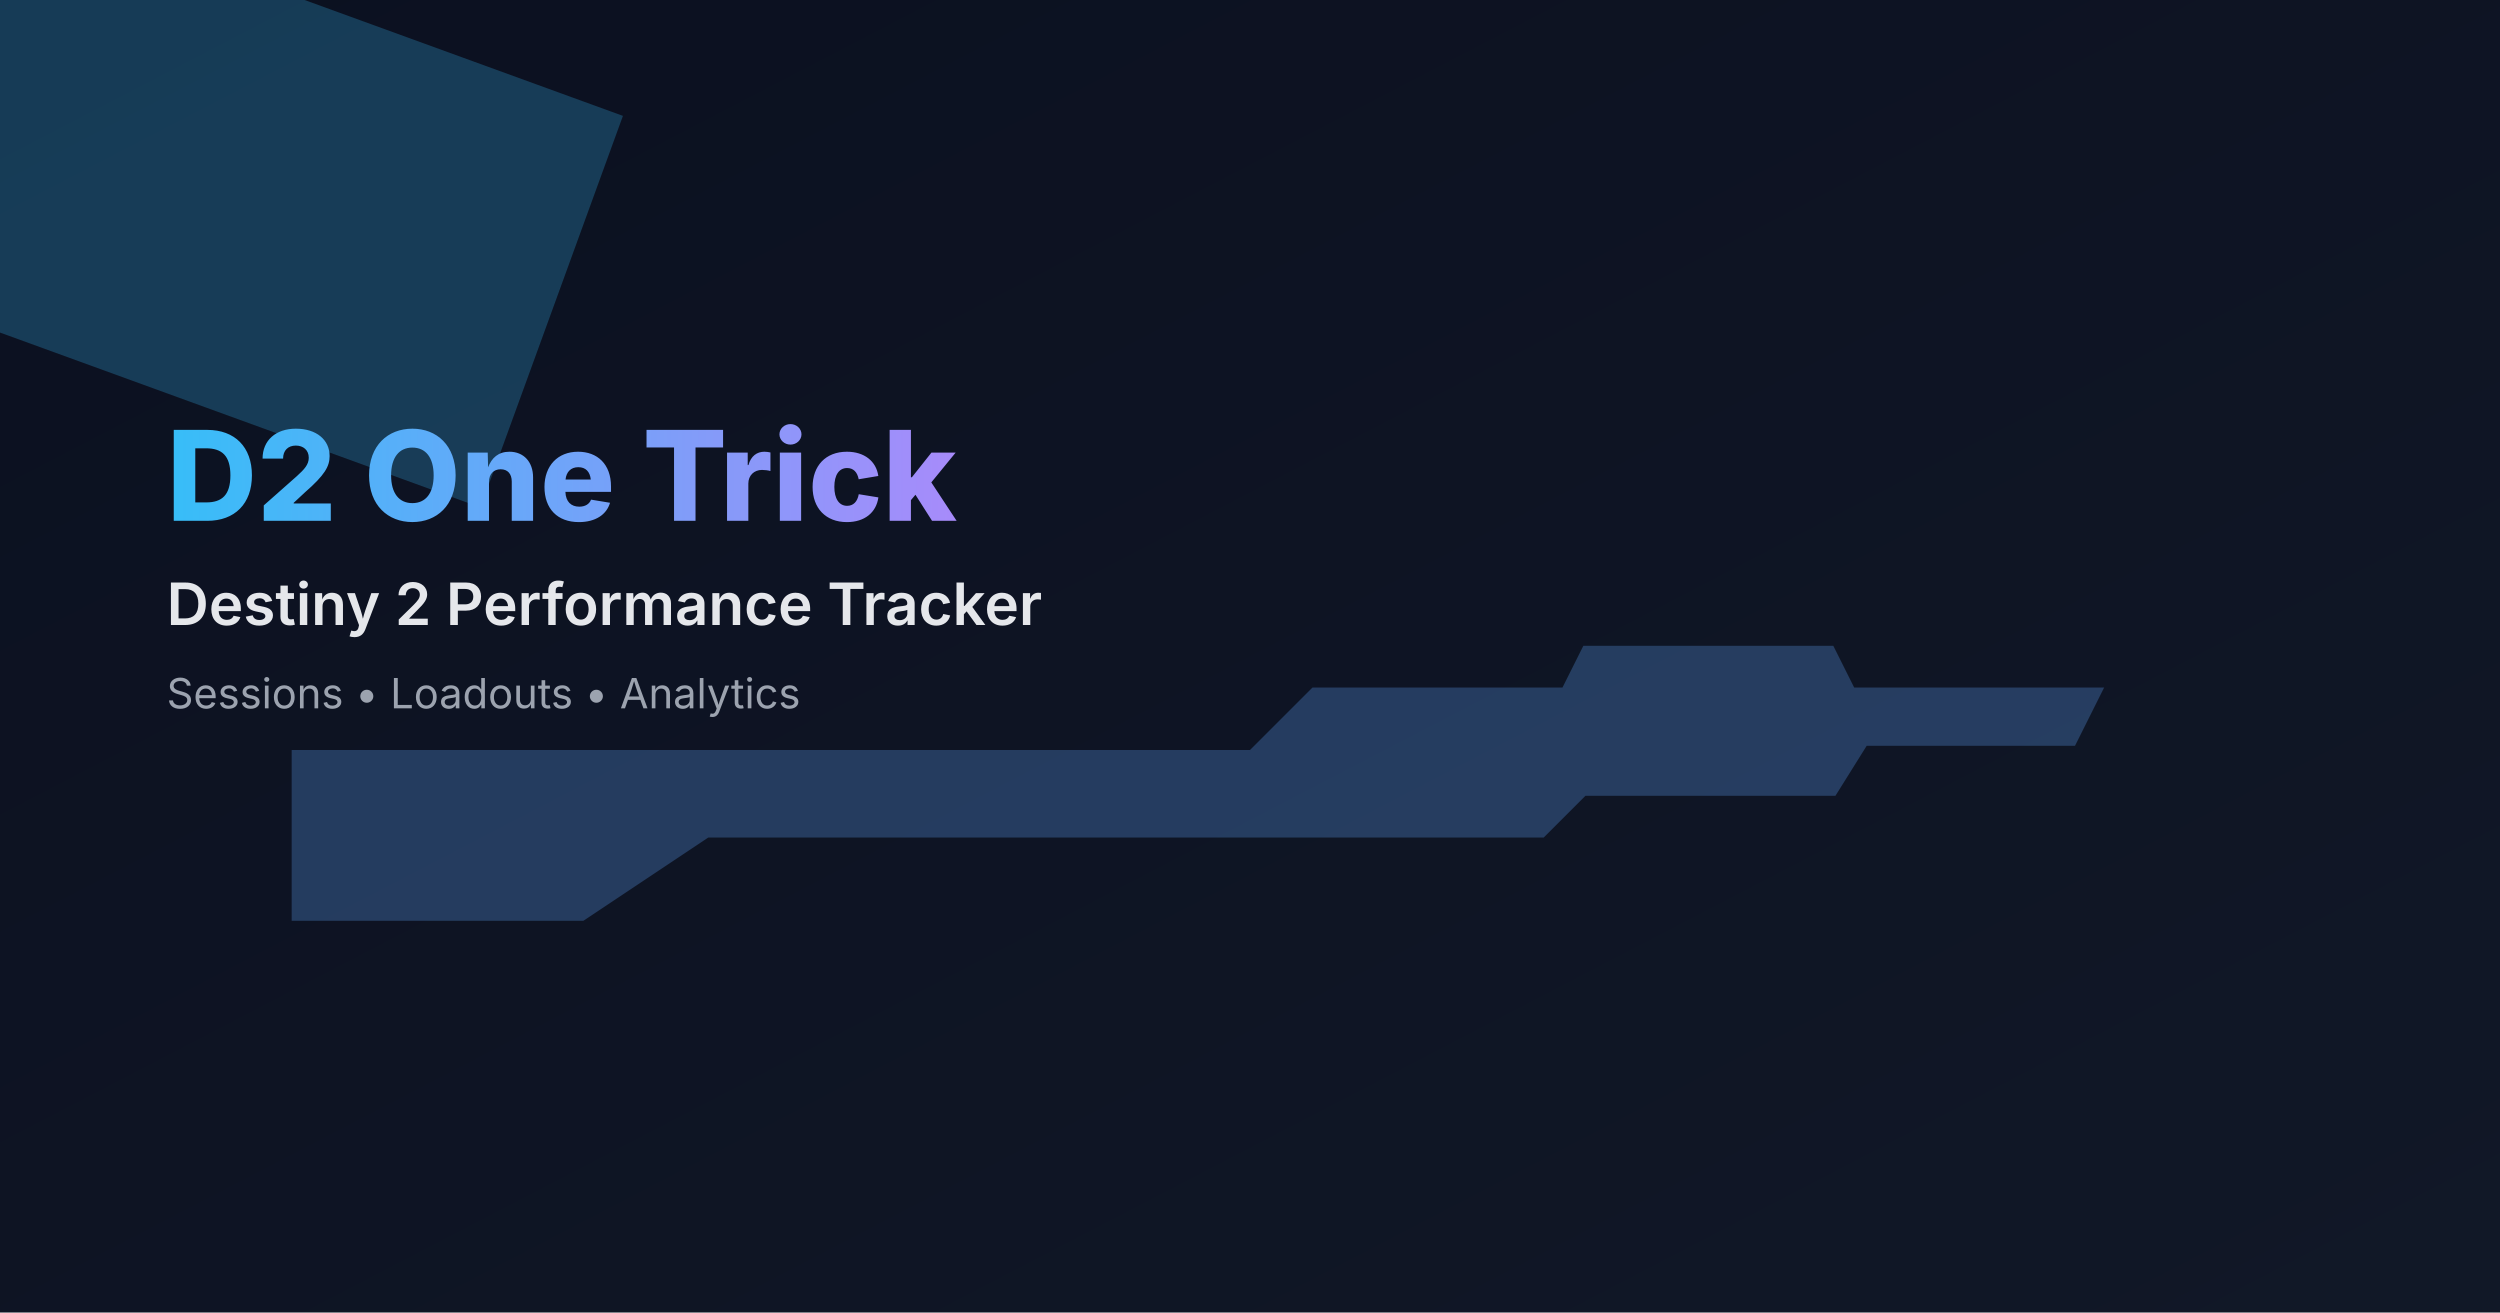
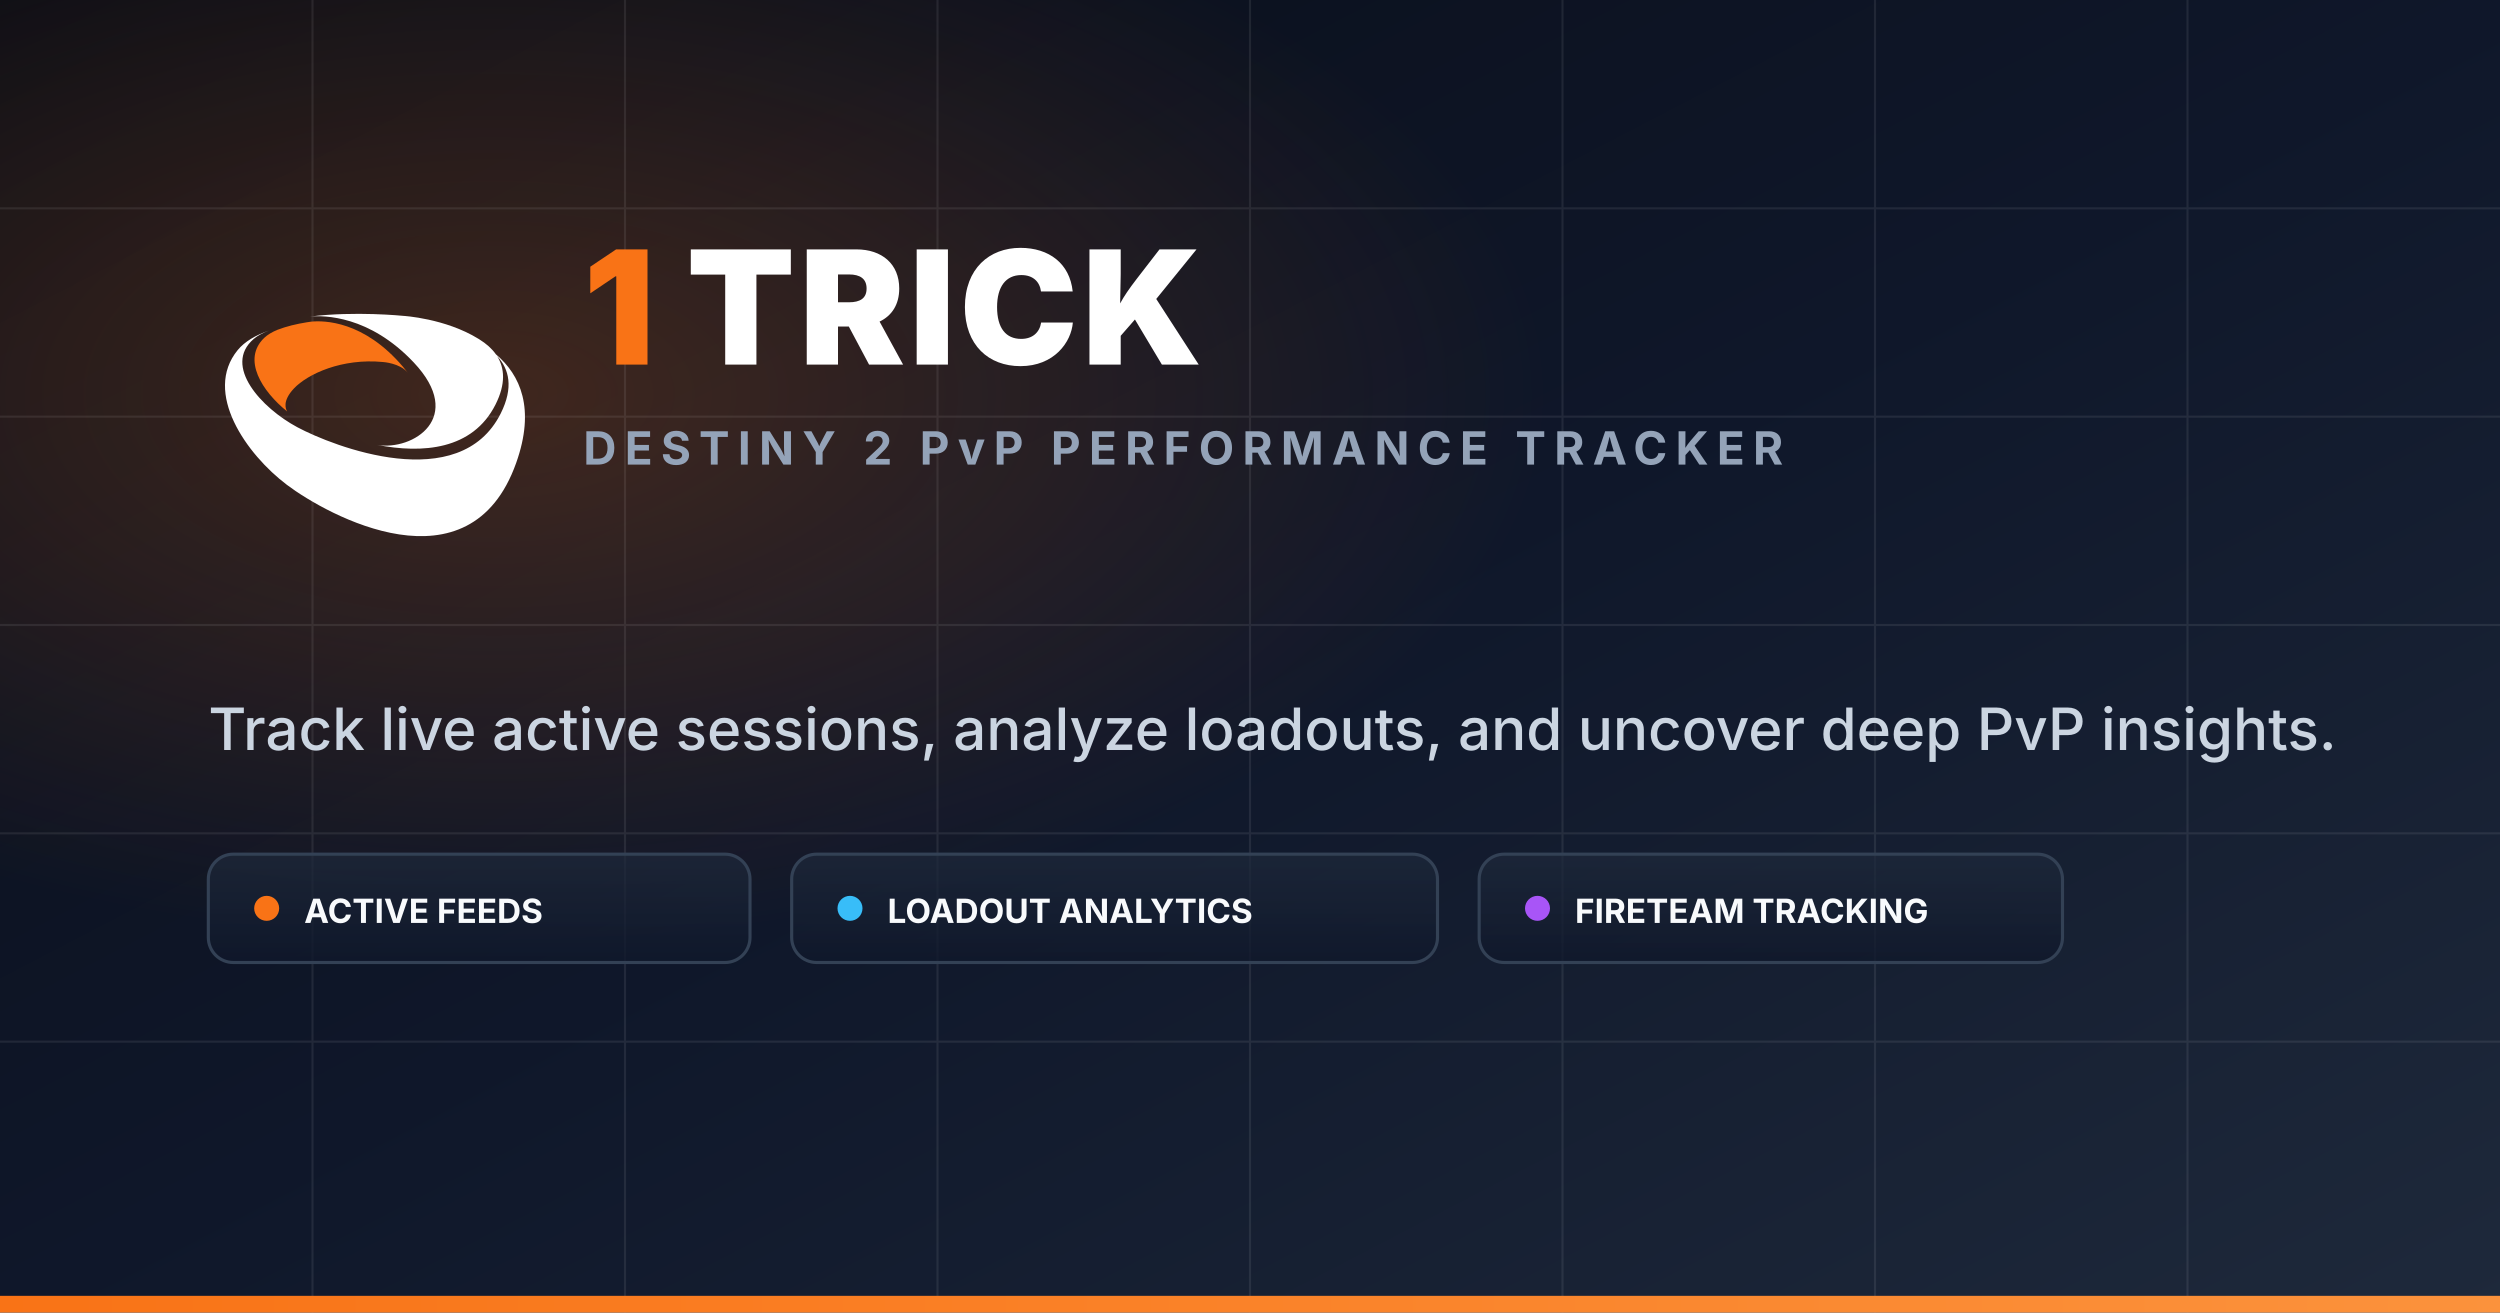
<svg xmlns="http://www.w3.org/2000/svg" width="1200" height="630" viewBox="0 0 1200 630" role="img" aria-labelledby="title desc">
  <defs>
    <linearGradient id="bg" x1="0" y1="0" x2="1" y2="1">
-       <stop offset="0%" stop-color="#0b1020" />
-       <stop offset="100%" stop-color="#111827" />
+       <stop offset="0%" stop-color="#090d16" />
+       <stop offset="50%" stop-color="#0f172a" />
+       <stop offset="100%" stop-color="#1e293b" />
    </linearGradient>
-     <linearGradient id="accent" x1="0" y1="0" x2="1" y2="0">
-       <stop offset="0%" stop-color="#38bdf8" />
-       <stop offset="100%" stop-color="#a78bfa" />
+     <radialGradient id="glow" cx="20%" cy="30%" r="70%">
+       <stop offset="0%" stop-color="#f97316" stop-opacity="0.22" />
+       <stop offset="60%" stop-color="#f97316" stop-opacity="0" />
+     </radialGradient>
+     <linearGradient id="cardGrad" x1="0" y1="0" x2="0" y2="1">
+       <stop offset="0%" stop-color="#1e293b" stop-opacity="0.7" />
+       <stop offset="100%" stop-color="#0f172a" stop-opacity="0.8" />
+     </linearGradient>
+     <linearGradient id="orangeText" x1="0" y1="0" x2="1" y2="0">
+       <stop offset="0%" stop-color="#f97316" />
+       <stop offset="100%" stop-color="#fb923c" />
    </linearGradient>
  </defs>
  <rect width="1200" height="630" fill="url(#bg)" />
-   <g opacity="0.25">
-     <rect x="-100" y="-50" width="400" height="200" transform="rotate(20)" fill="#38bdf8" />
-     <rect x="900" y="500" width="400" height="200" transform="rotate(20)" fill="#a78bfa" />
+   <rect width="1200" height="630" fill="url(#glow)" />
+   <g opacity="0.08" stroke="#ffffff" stroke-width="1">
+     <path d="M0 100 H1200 M0 200 H1200 M0 300 H1200 M0 400 H1200 M0 500 H1200" />
+     <path d="M150 0 V630 M300 0 V630 M450 0 V630 M600 0 V630 M750 0 V630 M900 0 V630 M1050 0 V630" />
  </g>
-   <path d="M140 360 h460 l30 -30 h120 l10 -20 h120 l10 20 h120 l-14 28 h-100 l-15 24 h-120 l-20 20 H340 l-60 40 H140 Z" fill="#60a5fa" opacity="0.28" />
-   <text x="80" y="250" font-family="Inter, ui-sans-serif, system-ui" font-size="60" font-weight="800" fill="url(#accent)">D2 One Trick</text>
-   <text x="80" y="300" font-family="Inter, ui-sans-serif, system-ui" font-size="28" font-weight="600" fill="#e5e7eb">Destiny 2 Performance Tracker</text>
-   <text x="80" y="340" font-family="Inter, ui-sans-serif, system-ui" font-size="20" fill="#9ca3af">Sessions • Loadouts • Analytics</text>
+   <g transform="translate(100, 120)">
+     <g transform="translate(0, 0) scale(1.6)">
+       <path fill="#ffffff" d="M86.26,31.28c-1.24-1.75-2.94-3.22-4.91-4.44L81.05,26.65c-10-6.17-22.56-6.89-22.56-6.89s-14.48-1.49-28,0.21c4.29-0.39,17.82-0.32,31.1,13.73c15.68,16.6-0.27,26.58-10.91,24.78c13.51,2.61,28.59,1.56,35.48-12.13c3.12-6.22,2.74-10.95,0.45-14.55c3.68,3.93,4.99,9.48,1.11,17.23c-12.38,24.73-50.28,9.88-61.03,4.13S4.29,34.75,13.58,26.71c1.16-1,2.73-1.84,4.59-2.54c-3.93,1.37-7.24,3.27-9.36,5.85c-10.47,12.78,2.65,31.29,14.76,40.43c12.11,9.13,54.82,32.73,68.78-6.57C98.15,47.58,93.62,37.5,86.26,31.28z" />
+       <path fill="#f97316" d="M23.66,48.45c-0.39-0.59-1.61-3.06,2.03-6.92c4.11-4.34,14.4-9.13,26.76-7.92c0,0,5.07,0.34,7.35,3.18c-0.42-0.57-0.89-1.15-1.39-1.74C46.64,21.18,34.64,21.11,30.83,21.5c-0.41,0.05-0.82,0.11-1.24,0.18c-3.14,0.5-6.19,1.23-8.9,2.28c-1.58,0.66-2.93,1.45-3.93,2.41C10.04,32.81,16.08,42.36,23.66,48.45z" />
+     </g>
+     <g transform="translate(180, 55)">
+       <text font-family="Inter, system-ui, -apple-system, sans-serif" font-size="76" font-weight="900" letter-spacing="2">
+         <tspan fill="#f97316">1</tspan>
+         <tspan fill="#ffffff"> TRICK</tspan>
+       </text>
+       <text y="48" font-family="Inter, system-ui, -apple-system, sans-serif" font-size="22" font-weight="700" fill="#94a3b8" letter-spacing="4">
+         DESTINY 2 PvP PERFORMANCE TRACKER
+       </text>
+     </g>
+     <text x="0" y="240" font-family="Inter, system-ui, -apple-system, sans-serif" font-size="28" font-weight="500" fill="#cbd5e1" width="800">
+       Track live active sessions, analyze loadouts, and uncover deep PvP insights.
+     </text>
+     <g transform="translate(0, 290)">
+       <g transform="translate(0, 0)">
+         <rect width="260" height="52" rx="12" fill="url(#cardGrad)" stroke="#334155" stroke-width="1.5" />
+         <circle cx="28" cy="26" r="6" fill="#f97316" />
+         <text x="46" y="33" font-family="Inter, system-ui, sans-serif" font-size="16" font-weight="700" fill="#f8fafc">
+           ACTIVE FEEDS
+         </text>
+       </g>
+       <g transform="translate(280, 0)">
+         <rect width="310" height="52" rx="12" fill="url(#cardGrad)" stroke="#334155" stroke-width="1.5" />
+         <circle cx="28" cy="26" r="6" fill="#38bdf8" />
+         <text x="46" y="33" font-family="Inter, system-ui, sans-serif" font-size="16" font-weight="700" fill="#f8fafc">
+           LOADOUT ANALYTICS
+         </text>
+       </g>
+       <g transform="translate(610, 0)">
+         <rect width="280" height="52" rx="12" fill="url(#cardGrad)" stroke="#334155" stroke-width="1.5" />
+         <circle cx="28" cy="26" r="6" fill="#a855f7" />
+         <text x="46" y="33" font-family="Inter, system-ui, sans-serif" font-size="16" font-weight="700" fill="#f8fafc">
+           FIRETEAM TRACKING
+         </text>
+       </g>
+     </g>
+   </g>
+   <rect x="0" y="622" width="1200" height="8" fill="url(#orangeText)" />
</svg>
